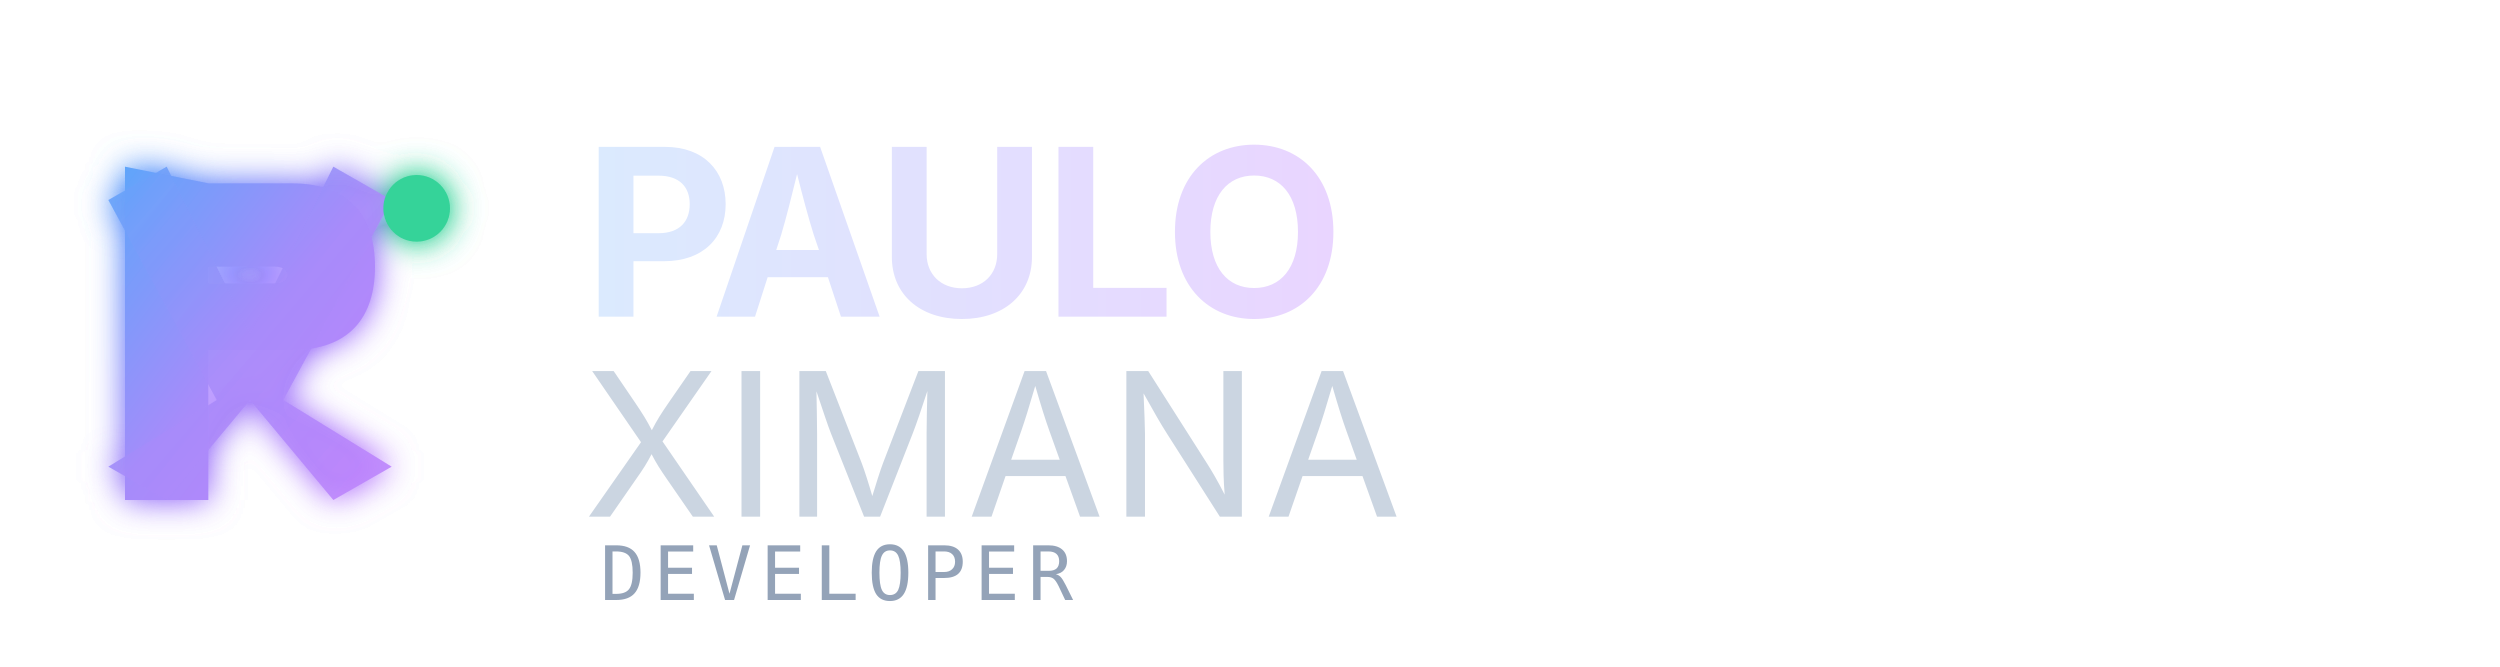
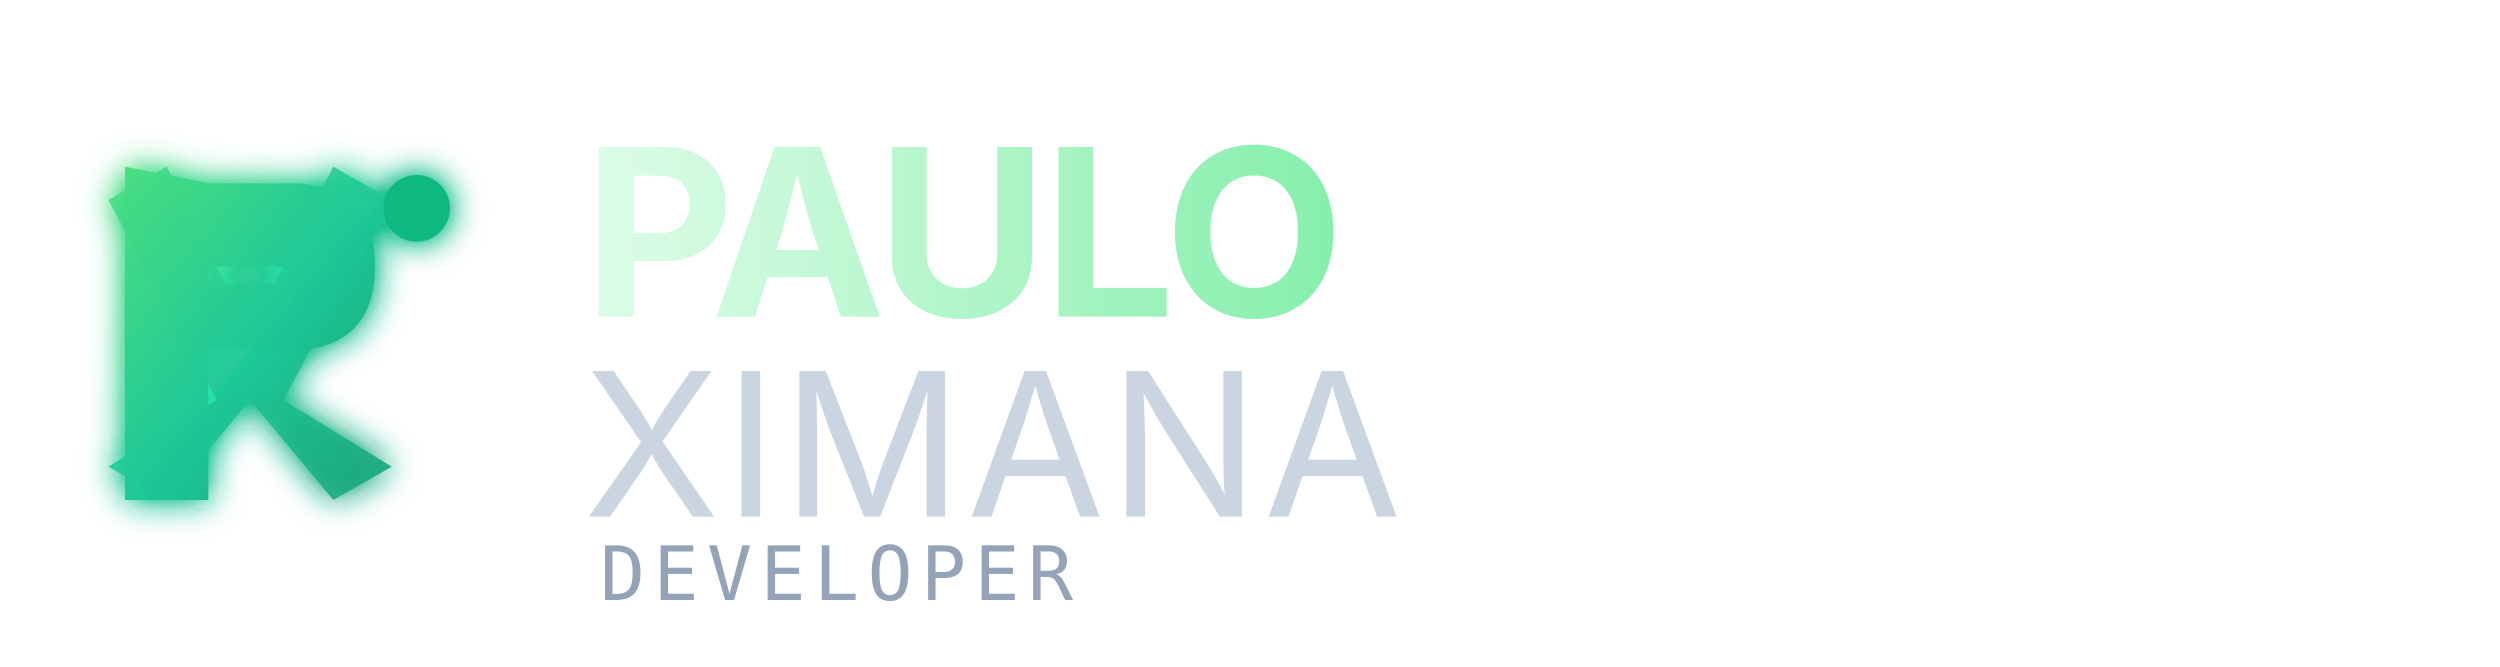
<svg xmlns="http://www.w3.org/2000/svg" width="300" height="80" viewBox="0 0 300 80" fill="none">
  <defs>
    <linearGradient id="darkLogoGradient" x1="0%" y1="0%" x2="100%" y2="100%">
-       <stop offset="0%" style="stop-color:#60a5fa;stop-opacity:1" />
-       <stop offset="50%" style="stop-color:#a78bfa;stop-opacity:1" />
-       <stop offset="100%" style="stop-color:#c084fc;stop-opacity:1" />
+       <stop offset="0%" style="stop-color:#4ade80;stop-opacity:1" />
+       <stop offset="50%" style="stop-color:#20c997;stop-opacity:1" />
+       <stop offset="100%" style="stop-color:#17a37a;stop-opacity:1" />
    </linearGradient>
    <linearGradient id="darkTextGradient" x1="0%" y1="0%" x2="100%" y2="0%">
-       <stop offset="0%" style="stop-color:#dbeafe;stop-opacity:1" />
-       <stop offset="100%" style="stop-color:#e9d5ff;stop-opacity:1" />
+       <stop offset="0%" style="stop-color:#dcfce7;stop-opacity:1" />
+       <stop offset="100%" style="stop-color:#86efac;stop-opacity:1" />
    </linearGradient>
    <filter id="glow" x="-50%" y="-50%" width="200%" height="200%">
      <feGaussianBlur in="SourceGraphic" stdDeviation="2" result="blur" />
      <feComponentTransfer in="blur" result="bright">
        <feFuncA type="linear" slope="1.5" />
      </feComponentTransfer>
      <feMerge>
        <feMergeNode in="bright" />
        <feMergeNode in="SourceGraphic" />
      </feMerge>
    </filter>
  </defs>
  <g filter="url(#glow)">
    <path d="M 15 20 L 15 60 L 25 60 L 25 42 L 35 42 C 42 42 45 38 45 32 C 45 26 42 22 35 22 L 25 22 L 25 32 L 33 32 C 35 32 35 34 33 34 L 25 34 L 25 22 Z" fill="url(#darkLogoGradient)" />
    <path d="M 40 20 L 30 40 L 20 20 L 13 24 L 26 48 L 13 56 L 20 60 L 30 48 L 40 60 L 47 56 L 34 48 L 47 24 Z" fill="url(#darkLogoGradient)" opacity="0.9" />
-     <circle cx="50" cy="25" r="4" fill="#34d399" />
+     <circle cx="50" cy="25" r="4" fill="#10b981" />
  </g>
  <g>
    <text x="70" y="38" font-family="'Inter', sans-serif" font-size="28" font-weight="700" fill="url(#darkTextGradient)" letter-spacing="-0.5">
      PAULO
    </text>
    <text x="70" y="62" font-family="'Inter', sans-serif" font-size="24" font-weight="400" fill="#cbd5e1" letter-spacing="0.5">
      XIMANA
    </text>
    <text x="72" y="72" font-family="'Fira Code', monospace" font-size="9" font-weight="400" fill="#94a3b8" letter-spacing="1">
      DEVELOPER
    </text>
  </g>
</svg>
